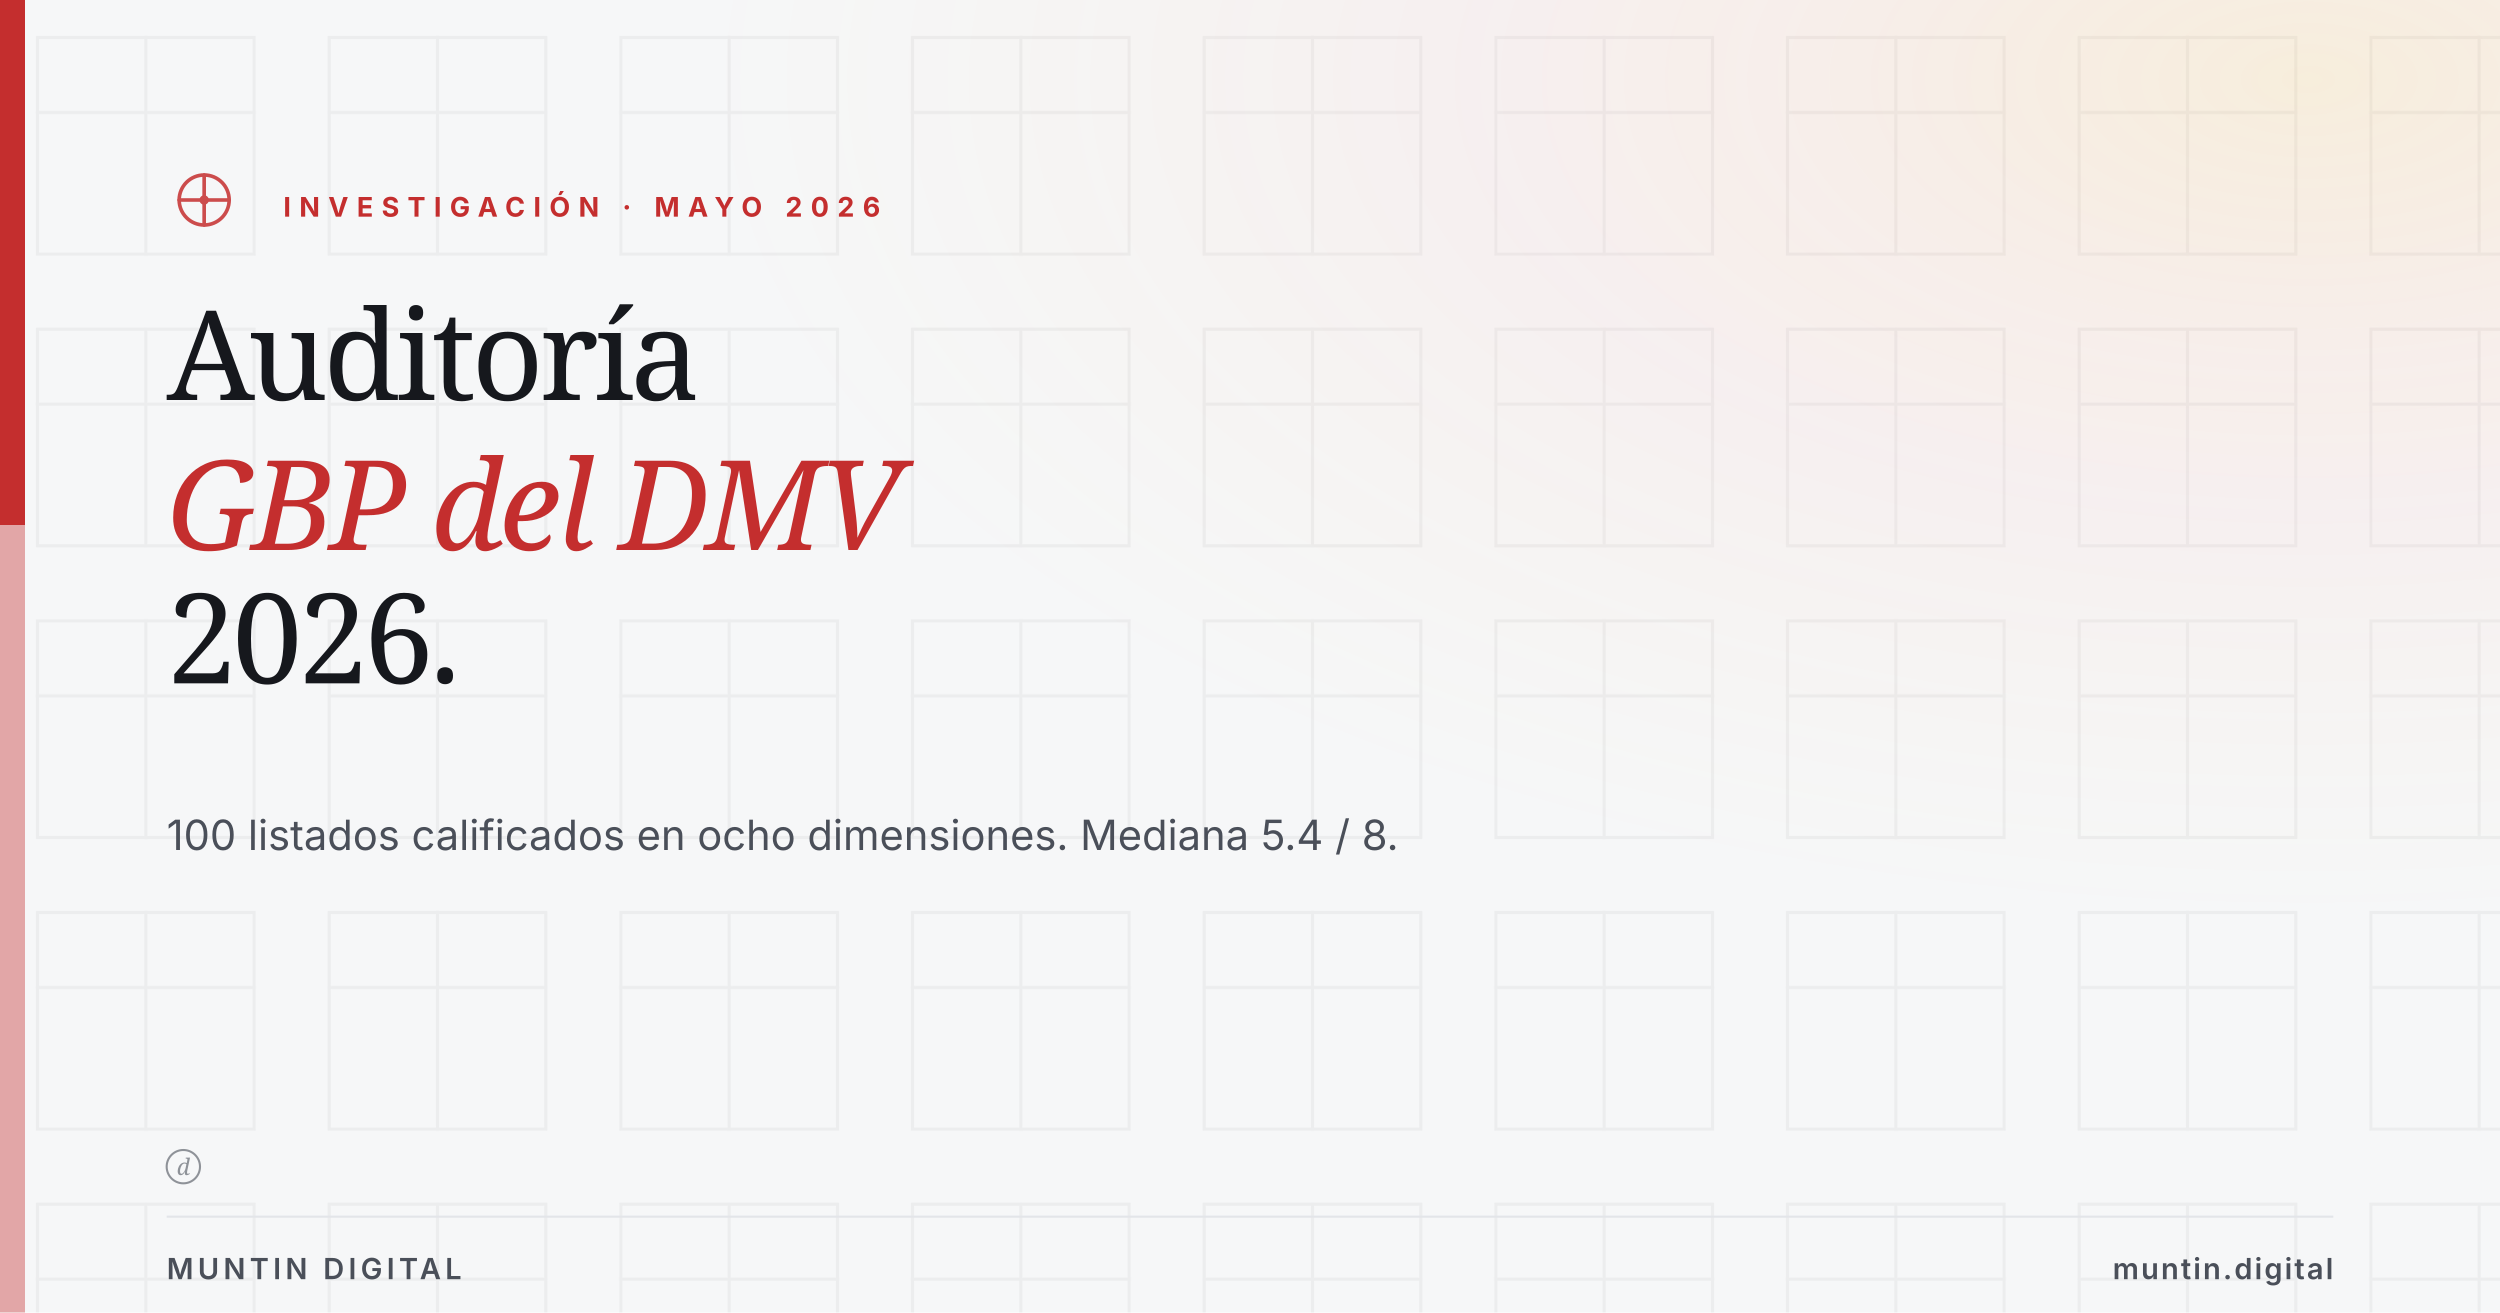
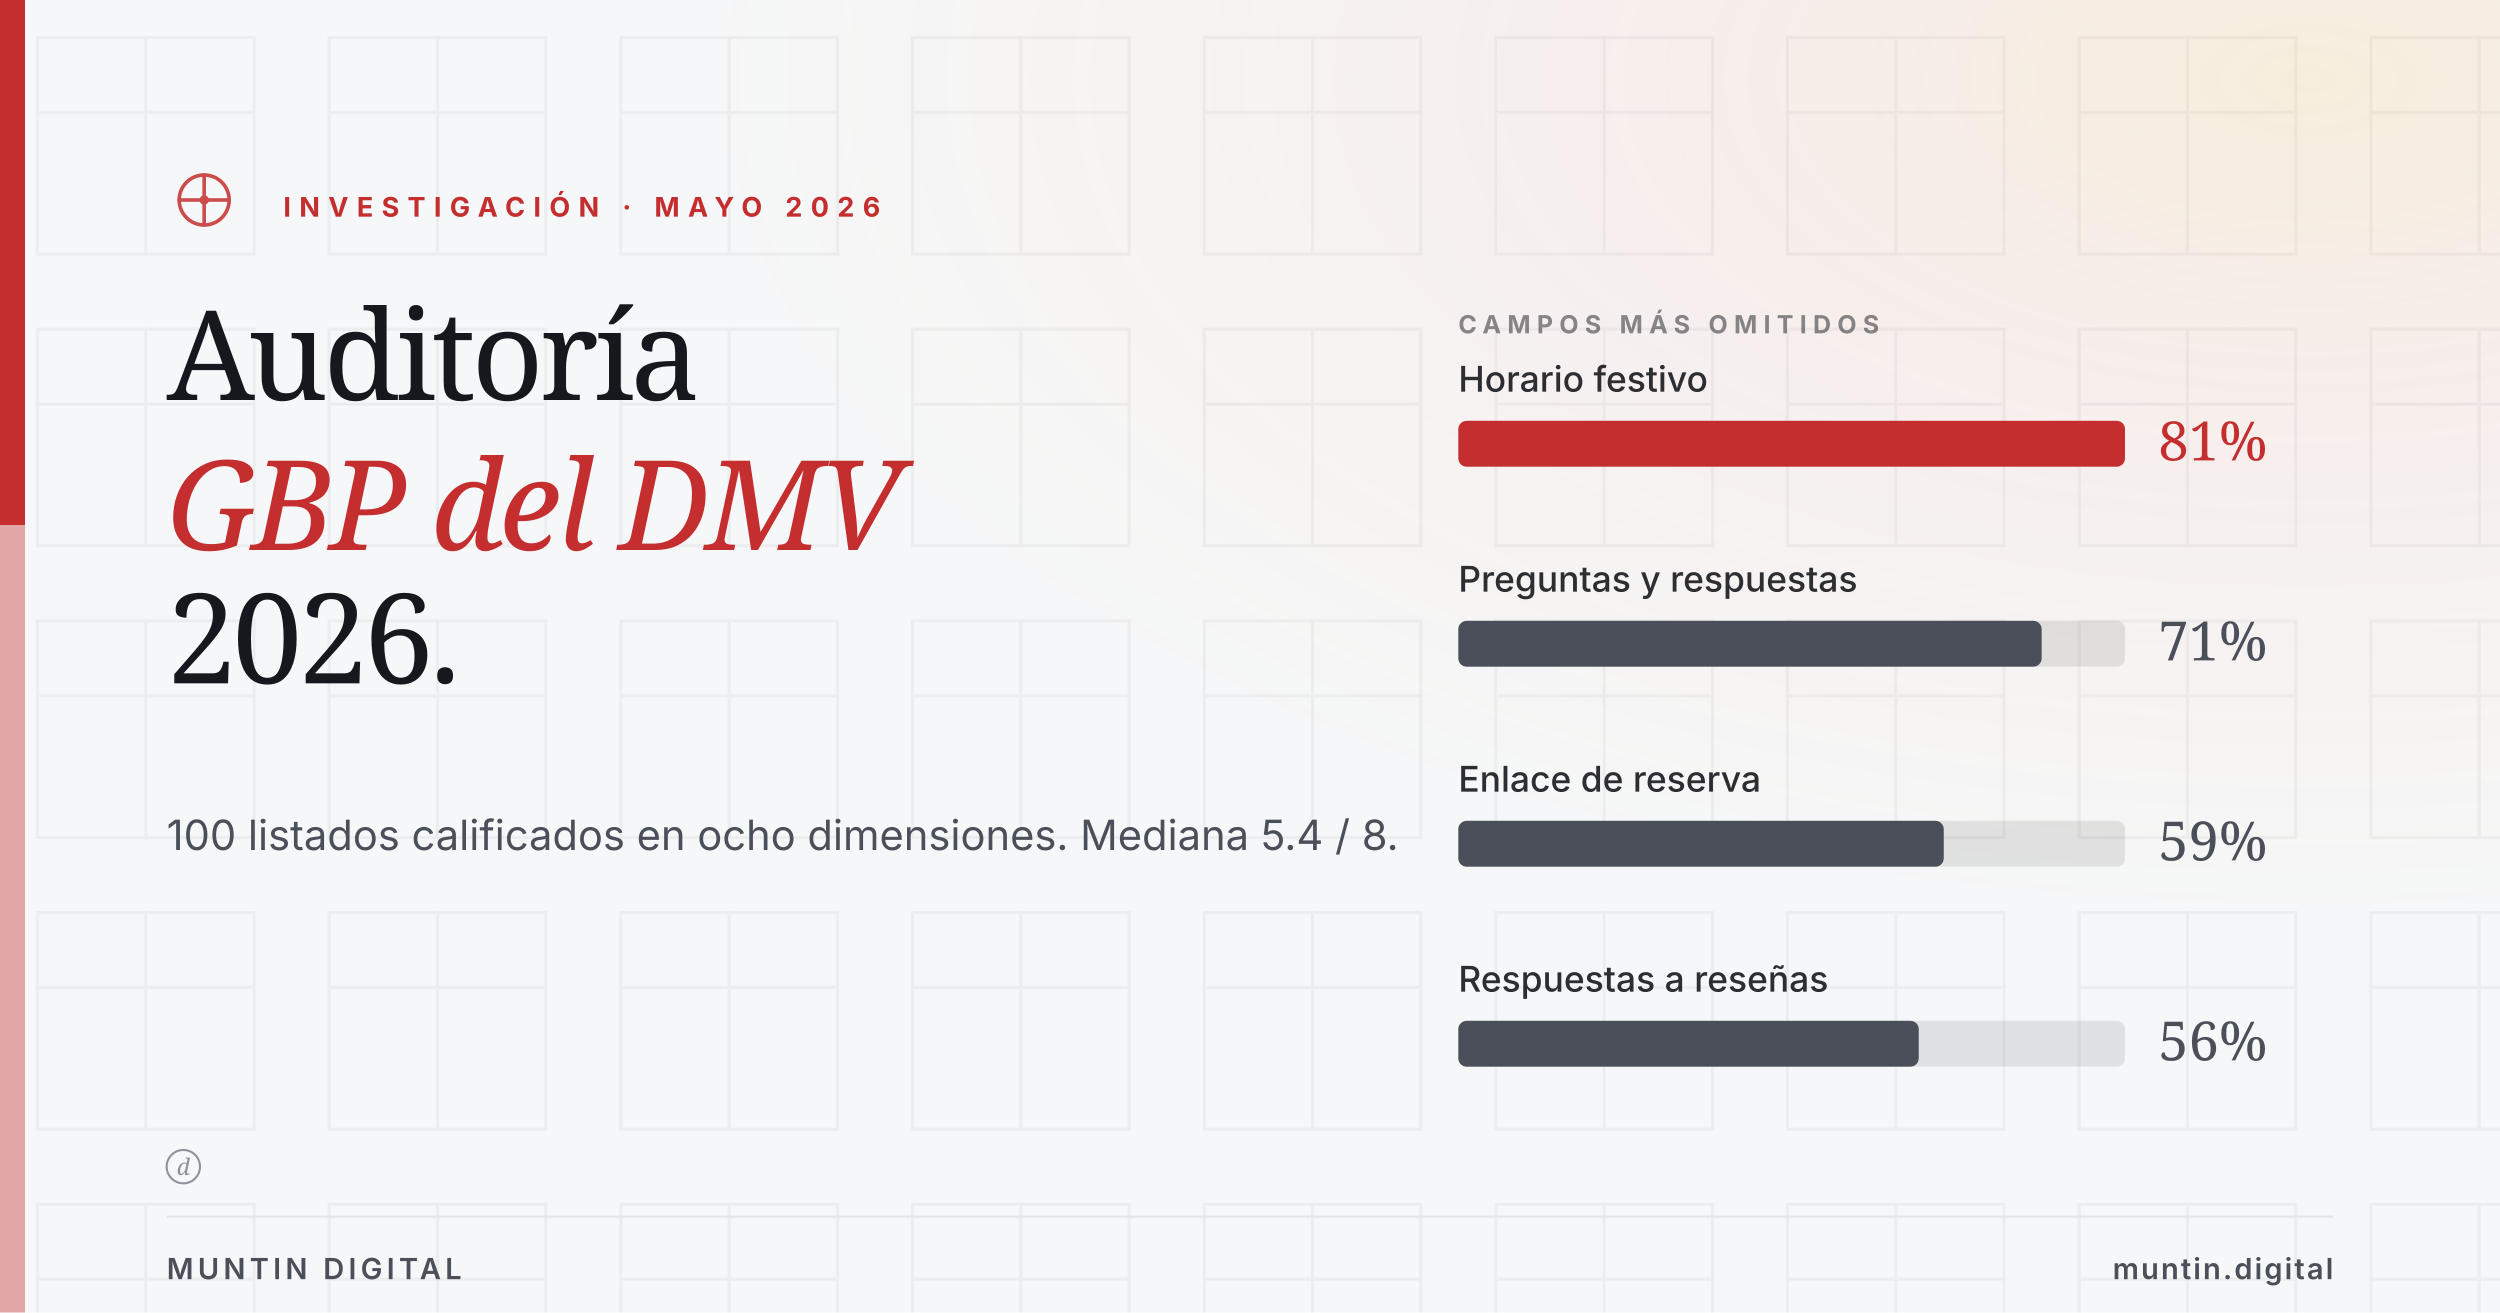
<svg xmlns="http://www.w3.org/2000/svg" viewBox="0 0 1200 630" width="1200" height="630">
  <rect width="1200" height="630" fill="#F6F7F8" />
  <defs>
    <pattern id="muntinField" x="0" y="0" width="140" height="140" patternUnits="userSpaceOnUse">
      <g transform="translate(18, 18)" fill="none" stroke="#16181D" stroke-width="1.5" stroke-linecap="square" stroke-linejoin="miter">
        <rect x="0" y="0" width="104" height="104" />
        <line x1="52" y1="0" x2="52" y2="104" />
        <line x1="0" y1="36" x2="104" y2="36" />
      </g>
    </pattern>
  </defs>
  <rect width="1200" height="630" fill="url(#muntinField)" opacity="0.045" />
  <defs>
    <radialGradient id="ghWarmSoft" cx="92%" cy="6%" r="64%">
      <stop offset="0%" stop-color="#FFB020" stop-opacity="0.13" />
      <stop offset="52%" stop-color="#FF6B5C" stop-opacity="0.05" />
      <stop offset="100%" stop-color="#FFB020" stop-opacity="0" />
    </radialGradient>
  </defs>
  <rect width="1200" height="630" fill="url(#ghWarmSoft)" />
  <rect x="0" y="0" width="12" height="252" fill="#C42E2E" />
  <rect x="0" y="252" width="12" height="378" fill="#C42E2E" opacity="0.4" />
  <g transform="translate(80, 78) scale(1.5)" fill="none" stroke="#C42E2E" stroke-width="1.167" stroke-linecap="round" stroke-linejoin="round" color="#C42E2E" opacity="0.85">
    <circle cx="12" cy="12" r="8" />
    <line x1="12" y1="4" x2="12" y2="20" />
    <line x1="4" y1="12" x2="20" y2="12" />
    <circle cx="12" cy="12" r="1.5" fill="currentColor" stroke="none" />
  </g>
  <text x="136" y="104" font-family="Inter, Arial, sans-serif" font-size="13" font-weight="700" letter-spacing="4" fill="#C42E2E">INVESTIGACIÓN · MAYO 2026</text>
  <text x="80" y="192" font-family="Fraunces, Georgia, serif" font-size="60" font-weight="500" letter-spacing="-2" fill="#16181D">Auditoría</text>
  <text x="80" y="264" font-family="Fraunces, Georgia, serif" font-style="italic" font-size="60" font-weight="400" letter-spacing="-2" fill="#C42E2E">GBP del DMV</text>
  <text x="80" y="328" font-family="Fraunces, Georgia, serif" font-size="60" font-weight="500" letter-spacing="-2" fill="#16181D">2026.</text>
  <text x="80" y="408" font-family="Inter, Arial, sans-serif" font-size="20" font-weight="400" fill="#4A4F59">
    <tspan x="80" dy="0">100 listados calificados en ocho dimensiones. Mediana 5.4 / 8.</tspan>
  </text>
+   <text x="700" y="160" font-family="Inter, Arial, sans-serif" font-size="12" font-weight="700" letter-spacing="3" fill="#16181D" opacity="0.5">CAMPOS MÁS OMITIDOS</text>
+   <text x="700" y="188" font-family="Inter, Arial, sans-serif" font-size="17" font-weight="500" fill="#16181D" opacity="0.9">Horario festivo</text>
+   <rect x="700" y="202" width="320" height="22" rx="4" fill="rgba(22,24,29,0.10)" />
+   <rect x="700" y="202" width="320" height="22" rx="4" fill="#C42E2E" />
+   <text x="1036" y="221" font-family="Fraunces, Georgia, serif" font-size="26" font-weight="500" fill="#C42E2E">81%</text>
+   <text x="700" y="284" font-family="Inter, Arial, sans-serif" font-size="17" font-weight="500" fill="#16181D" opacity="0.9">Preguntas y respuestas</text>
+   <rect x="700" y="298" width="320" height="22" rx="4" fill="rgba(22,24,29,0.10)" />
+   <rect x="700" y="298" width="280" height="22" rx="4" fill="#4A4F59" />
+   <text x="1036" y="317" font-family="Fraunces, Georgia, serif" font-size="26" font-weight="500" fill="#4A4F59">71%</text>
+   <text x="700" y="380" font-family="Inter, Arial, sans-serif" font-size="17" font-weight="500" fill="#16181D" opacity="0.9">Enlace de reserva</text>
+   <rect x="700" y="394" width="320" height="22" rx="4" fill="rgba(22,24,29,0.10)" />
+   <rect x="700" y="394" width="233" height="22" rx="4" fill="#4A4F59" />
+   <text x="1036" y="413" font-family="Fraunces, Georgia, serif" font-size="26" font-weight="500" fill="#4A4F59">59%</text>
+   <text x="700" y="476" font-family="Inter, Arial, sans-serif" font-size="17" font-weight="500" fill="#16181D" opacity="0.9">Respuestas a reseñas</text>
+   <rect x="700" y="490" width="320" height="22" rx="4" fill="rgba(22,24,29,0.10)" />
+   <rect x="700" y="490" width="221" height="22" rx="4" fill="#4A4F59" />
+   <text x="1036" y="509" font-family="Fraunces, Georgia, serif" font-size="26" font-weight="500" fill="#4A4F59">56%</text>
  <g transform="translate(80, 552)" fill="#4A4F59" opacity="0.6">
    <circle cx="8" cy="8" r="8" fill="none" stroke="#4A4F59" stroke-width="1" />
    <text x="8" y="12" text-anchor="middle" font-family="Fraunces, Georgia, serif" font-style="italic" font-size="11" font-weight="500" fill="#4A4F59">d</text>
  </g>
  <line x1="80" y1="584" x2="1120" y2="584" stroke="#E3E5E9" stroke-width="1" />
  <text x="80" y="614" font-family="Inter, Arial, sans-serif" font-size="14" font-weight="600" letter-spacing="2" fill="#4A4F59">MUNTIN DIGITAL</text>
  <text x="1120" y="614" text-anchor="end" font-family="Inter, Arial, sans-serif" font-size="14" font-weight="600" letter-spacing="1" fill="#4A4F59">muntin.digital</text>
</svg>
